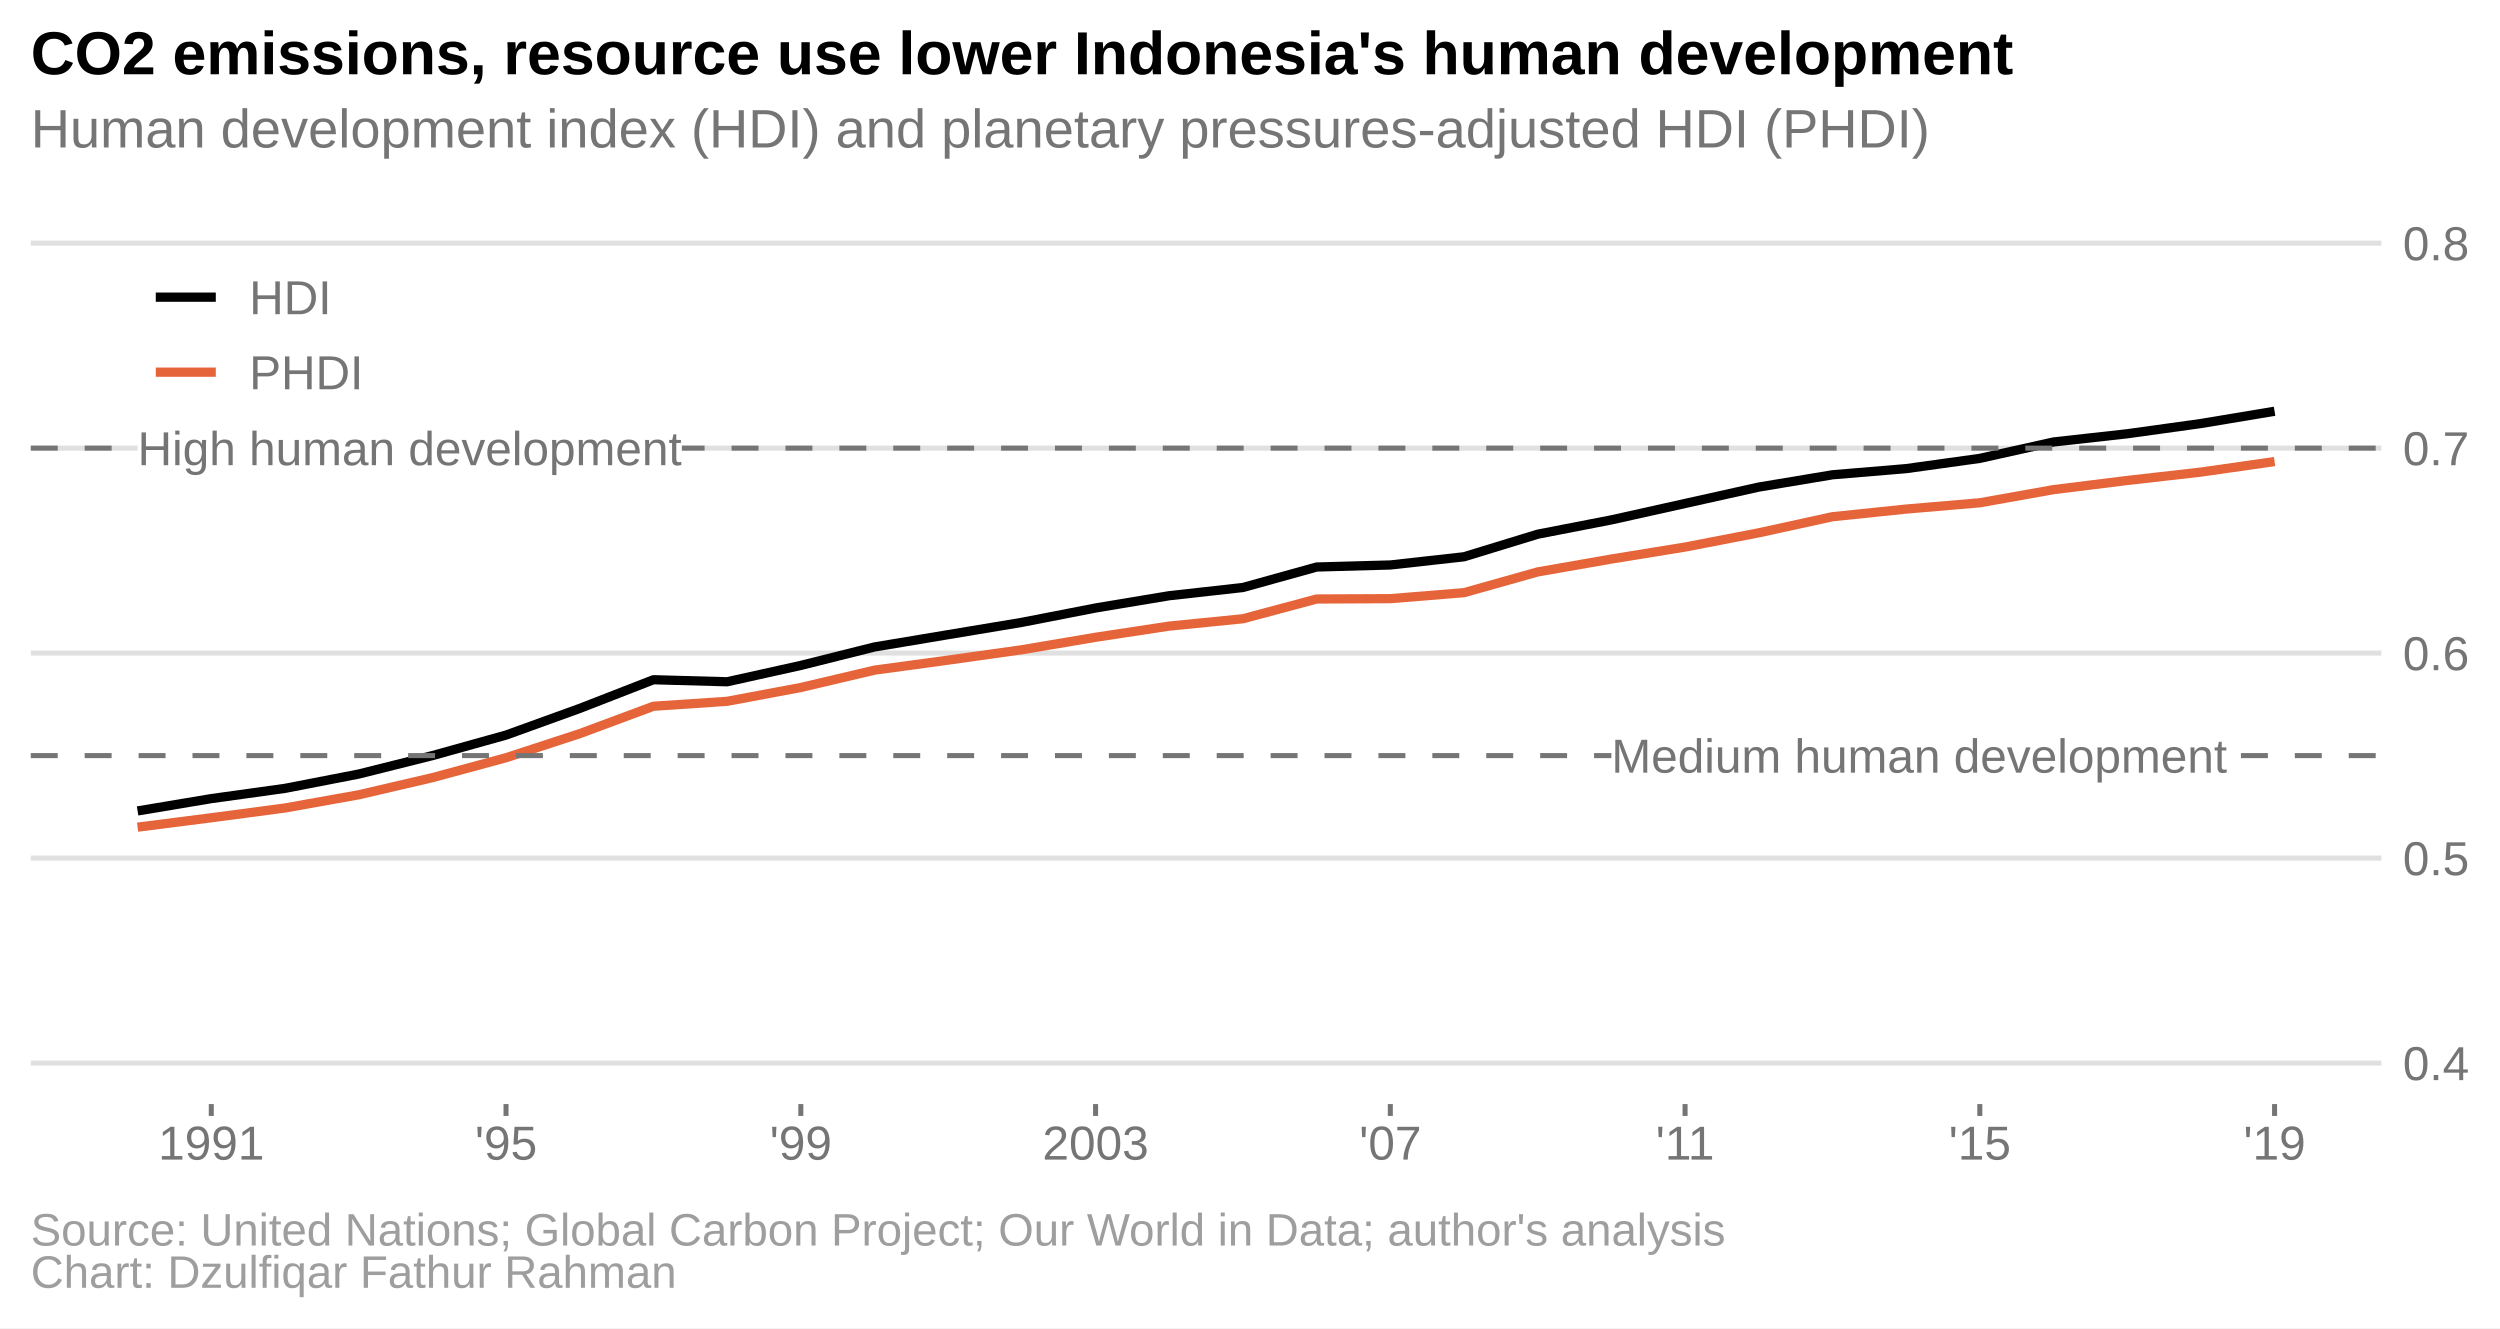
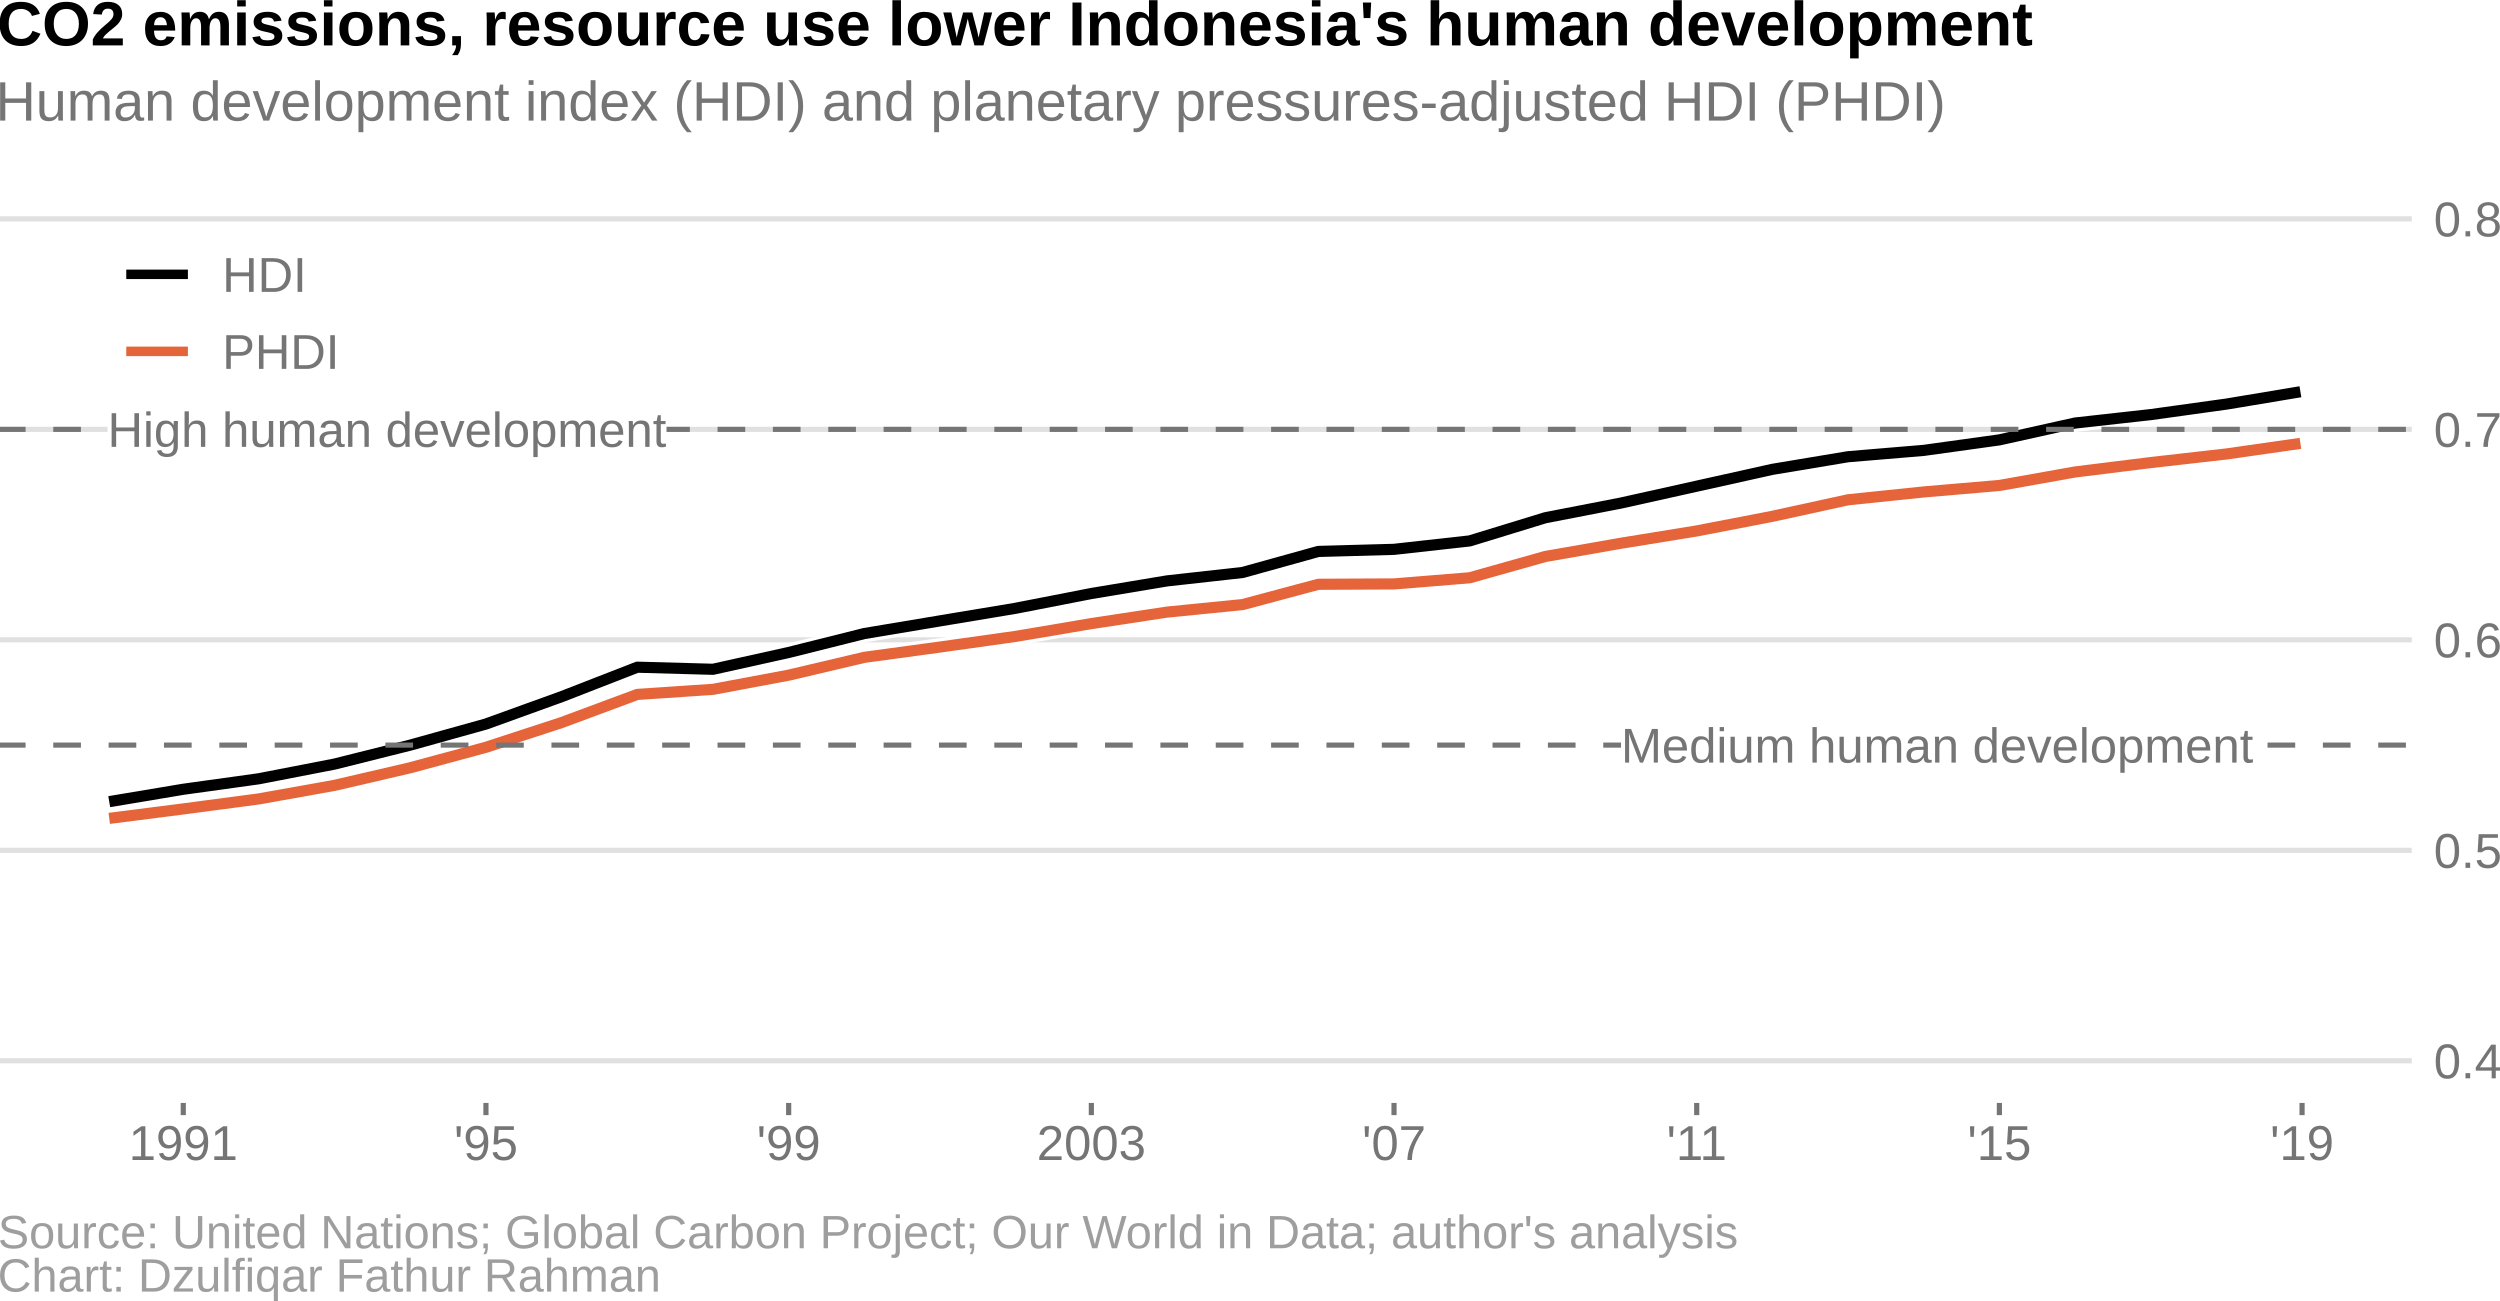
- <svg xmlns="http://www.w3.org/2000/svg" class="svglite" width="576.00pt" height="306.00pt" viewBox="0 0 576.00 306.00">
-   <defs>
-     <style type="text/css">
+ <svg xmlns="http://www.w3.org/2000/svg" class="svglite" width="560.908pt" height="291.869pt" viewBox="0 0 560.908 291.869" version="1.1" id="svg64159">
+   <defs id="defs63993">
+     <style type="text/css" id="style63991">
    .svglite line, .svglite polyline, .svglite polygon, .svglite path, .svglite rect, .svglite circle {
      fill: none;
      stroke: #000000;
      stroke-linecap: round;
      stroke-linejoin: round;
      stroke-miterlimit: 10.00;
    }
  </style>
  </defs>
-   <rect width="100%" height="100%" style="stroke: none; fill: #FFFFFF;" />
-   <defs>
+   <rect width="100%" height="100%" style="fill:#ffffff;stroke:none" id="rect63995" x="-7.562" y="-6.918" />
+   <defs id="defs64000">
    <clipPath id="cpMC4wMHw1NzYuMDB8MC4wMHwzMDYuMDA=">
-       <rect x="0.00" y="0.00" width="576.00" height="306.00" />
+       <rect x="0" y="0" width="576" height="306" id="rect63997" />
    </clipPath>
  </defs>
-   <g clip-path="url(#cpMC4wMHw1NzYuMDB8MC4wMHwzMDYuMDA=)">
-     <rect x="0.00" y="0" width="576.00" height="306.00" style="stroke-width: 1.07; stroke: none; fill: #FFFFFF;" />
+   <g clip-path="url(#cpMC4wMHw1NzYuMDB8MC4wMHwzMDYuMDA=)" id="g64004" transform="translate(-7.561601,-6.917618)">
+     <rect x="0" y="5.6999998e-14" width="576" height="306" style="fill:#ffffff;stroke:none;stroke-width:1.07" id="rect64002" />
  </g>
-   <defs>
+   <defs id="defs64009">
    <clipPath id="cpNy4wOXw1NDguNjh8NDYuNTh8MjU0LjM3">
-       <rect x="7.09" y="46.58" width="541.60" height="207.79" />
+       <rect x="7.09" y="46.58" width="541.6" height="207.79" id="rect64006" />
    </clipPath>
  </defs>
-   <g clip-path="url(#cpNy4wOXw1NDguNjh8NDYuNTh8MjU0LjM3)">
-     <rect x="7.09" y="46.58" width="541.60" height="207.79" style="stroke-width: 1.07; stroke: none; fill: #FFFFFF;" />
-     <polyline points="7.09,244.92 548.68,244.92 " style="stroke-width: 1.16; stroke: #E0E0E0; stroke-linecap: butt;" />
-     <polyline points="7.09,197.70 548.68,197.70 " style="stroke-width: 1.16; stroke: #E0E0E0; stroke-linecap: butt;" />
-     <polyline points="7.09,150.47 548.68,150.47 " style="stroke-width: 1.16; stroke: #E0E0E0; stroke-linecap: butt;" />
-     <polyline points="7.09,103.25 548.68,103.25 " style="stroke-width: 1.16; stroke: #E0E0E0; stroke-linecap: butt;" />
-     <polyline points="7.09,56.02 548.68,56.02 " style="stroke-width: 1.16; stroke: #E0E0E0; stroke-linecap: butt;" />
-     <polyline points="31.70,186.84 48.68,184.00 65.66,181.64 82.64,178.34 99.62,174.09 116.59,169.36 133.57,163.22 150.55,156.61 167.53,157.08 184.51,153.31 201.48,149.06 218.46,146.22 235.44,143.39 252.42,140.08 269.40,137.25 286.37,135.36 303.35,130.64 320.33,130.17 337.31,128.28 354.28,123.08 371.26,119.78 388.24,116.00 405.22,112.22 422.20,109.39 439.17,107.97 456.15,105.61 473.13,101.83 490.11,99.94 507.09,97.58 524.06,94.75 " style="stroke-width: 2.13; stroke-linecap: butt;" />
-     <polyline points="31.70,190.58 48.68,188.41 65.66,186.16 82.64,183.12 99.62,179.17 116.59,174.58 133.57,169.03 150.55,162.72 167.53,161.58 184.51,158.40 201.48,154.40 218.46,152.09 235.44,149.70 252.42,146.83 269.40,144.25 286.37,142.56 303.35,138.01 320.33,137.93 337.31,136.55 354.28,131.77 371.26,128.80 388.24,126.04 405.22,122.76 422.20,119.05 439.17,117.29 456.15,115.84 473.13,112.81 490.11,110.70 507.09,108.77 524.06,106.34 " style="stroke-width: 2.13; stroke: #E66439; stroke-linecap: butt;" />
-     <line x1="7.09" y1="174.09" x2="548.68" y2="174.09" style="stroke-width: 1.16; stroke: #757575; stroke-dasharray: 6.21,6.21; stroke-linecap: butt;" />
-     <line x1="7.09" y1="103.25" x2="548.68" y2="103.25" style="stroke-width: 1.16; stroke: #757575; stroke-dasharray: 6.21,6.21; stroke-linecap: butt;" />
-     <polygon points="33.86,107.18 154.94,107.18 154.85,107.18 155.20,107.17 155.54,107.10 155.87,106.98 156.17,106.80 156.44,106.58 156.67,106.32 156.85,106.03 156.99,105.71 157.07,105.37 157.10,105.02 157.10,105.02 157.10,101.47 157.10,101.47 157.07,101.12 156.99,100.78 156.85,100.46 156.67,100.17 156.44,99.91 156.17,99.69 155.87,99.52 155.54,99.39 155.20,99.32 154.94,99.31 33.86,99.31 34.12,99.32 33.78,99.31 33.43,99.35 33.10,99.45 32.78,99.60 32.50,99.79 32.25,100.04 32.04,100.31 31.88,100.62 31.77,100.95 31.71,101.29 31.70,101.47 31.70,105.02 31.71,104.85 31.71,105.20 31.77,105.54 31.88,105.87 32.04,106.18 32.25,106.46 32.50,106.70 32.78,106.90 33.10,107.04 33.43,107.14 33.78,107.18 " style="stroke-width: 0.00; stroke: none; fill: #FFFFFF;" />
-     <text x="31.70" y="107.18" style="font-size: 11.00px; fill: #757575; font-family: Arial;" textLength="125.40px" lengthAdjust="spacingAndGlyphs">High human development</text>
-     <polygon points="373.42,178.02 511.01,178.02 510.92,178.02 511.27,178.01 511.61,177.94 511.93,177.82 512.23,177.64 512.50,177.42 512.73,177.16 512.92,176.87 513.06,176.55 513.14,176.21 513.17,175.86 513.17,175.86 513.17,172.31 513.17,172.31 513.14,171.96 513.06,171.62 512.92,171.30 512.73,171.01 512.50,170.75 512.23,170.53 511.93,170.36 511.61,170.23 511.27,170.16 511.01,170.15 373.42,170.15 373.68,170.16 373.34,170.15 372.99,170.19 372.66,170.29 372.34,170.44 372.06,170.63 371.81,170.87 371.60,171.15 371.44,171.46 371.33,171.79 371.27,172.13 371.26,172.31 371.26,175.86 371.27,175.69 371.27,176.04 371.33,176.38 371.44,176.71 371.60,177.02 371.81,177.30 372.06,177.54 372.34,177.73 372.66,177.88 372.99,177.98 373.34,178.02 " style="stroke-width: 0.00; stroke: none; fill: #FFFFFF;" />
-     <text x="371.26" y="178.02" style="font-size: 11.00px; fill: #757575; font-family: Arial;" textLength="141.90px" lengthAdjust="spacingAndGlyphs">Medium human development</text>
+   <g clip-path="url(#cpNy4wOXw1NDguNjh8NDYuNTh8MjU0LjM3)" id="g64039" transform="translate(-7.561601,-6.917618)">
+     <rect x="7.09" y="46.58" width="541.6" height="207.79" style="fill:#ffffff;stroke:none;stroke-width:1.07" id="rect64011" />
+     <polyline points="7.09,244.92 548.68,244.92 " style="stroke:#e0e0e0;stroke-width:1.16;stroke-linecap:butt" id="polyline64013" />
+     <polyline points="7.09,197.70 548.68,197.70 " style="stroke:#e0e0e0;stroke-width:1.16;stroke-linecap:butt" id="polyline64015" />
+     <polyline points="7.09,150.47 548.68,150.47 " style="stroke:#e0e0e0;stroke-width:1.16;stroke-linecap:butt" id="polyline64017" />
+     <polyline points="7.09,103.25 548.68,103.25 " style="stroke:#e0e0e0;stroke-width:1.16;stroke-linecap:butt" id="polyline64019" />
+     <polyline points="7.09,56.02 548.68,56.02 " style="stroke:#e0e0e0;stroke-width:1.16;stroke-linecap:butt" id="polyline64021" />
+     <path style="color:#000000;fill:#000000;stroke-linejoin:round;stroke-miterlimit:10;stroke-width:0.75;stroke-dasharray:none;stroke:#ffffff;stroke-opacity:1" d="m 523.793,93.146 -16.949,2.826 -16.936,2.355 -16.957,1.887 a 1.625,1.625 0 0 0 -0.174,0.029 l -16.916,3.766 -16.871,2.344 -16.926,1.418 a 1.625,1.625 0 0 0 -0.131,0.016 l -16.98,2.83 a 1.625,1.625 0 0 0 -0.086,0.018 l -16.98,3.779 -16.959,3.775 -16.957,3.295 a 1.625,1.625 0 0 0 -0.166,0.041 l -16.826,5.156 -16.762,1.865 -16.912,0.469 a 1.625,1.625 0 0 0 -0.391,0.059 l -16.854,4.686 -16.84,1.875 a 1.625,1.625 0 0 0 -0.088,0.012 l -16.98,2.83 a 1.625,1.625 0 0 0 -0.043,0.008 l -16.959,3.307 -16.957,2.826 a 1.625,1.625 0 0 0 -0.002,0 l -16.979,2.84 a 1.625,1.625 0 0 0 -0.127,0.027 l -16.949,4.244 -16.764,3.721 -16.777,-0.463 a 1.625,1.625 0 0 0 -0.635,0.109 l -16.963,6.604 -16.902,6.111 -16.891,4.709 -16.918,4.234 -16.895,3.283 -16.936,2.354 a 1.625,1.625 0 0 0 -0.045,0.006 l -16.98,2.84 0.537,3.207 16.957,-2.838 16.957,-2.355 a 1.625,1.625 0 0 0 0.088,-0.016 l 16.979,-3.299 a 1.625,1.625 0 0 0 0.086,-0.019 l 16.979,-4.25 a 1.625,1.625 0 0 0 0.043,-0.01 l 16.969,-4.73 a 1.625,1.625 0 0 0 0.117,-0.037 l 16.98,-6.141 a 1.625,1.625 0 0 0 0.037,-0.014 l 16.674,-6.49 16.65,0.461 a 1.625,1.625 0 0 0 0.398,-0.039 l 16.979,-3.77 a 1.625,1.625 0 0 0 0.043,-0.01 l 16.908,-4.234 16.916,-2.83 16.979,-2.83 a 1.625,1.625 0 0 0 0.043,-0.008 l 16.959,-3.305 16.914,-2.82 16.928,-1.885 a 1.625,1.625 0 0 0 0.254,-0.049 l 16.789,-4.666 16.781,-0.465 a 1.625,1.625 0 0 0 0.135,-0.01 l 16.98,-1.891 a 1.625,1.625 0 0 0 0.295,-0.061 l 16.889,-5.176 16.896,-3.283 a 1.625,1.625 0 0 0 0.043,-0.01 l 16.98,-3.779 16.938,-3.77 16.871,-2.812 16.902,-1.414 a 1.625,1.625 0 0 0 0.09,-0.01 l 16.979,-2.361 a 1.625,1.625 0 0 0 0.131,-0.023 l 16.893,-3.76 16.893,-1.881 a 1.625,1.625 0 0 0 0.045,-0.006 l 16.98,-2.359 a 1.625,1.625 0 0 0 0.043,-0.006 l 16.971,-2.83 z" id="polyline64023" />
+     <path style="color:#000000;fill:#e66439;stroke-linejoin:round;stroke-miterlimit:10;stroke-width:0.75;stroke-dasharray:none;stroke:#ffffff;stroke-opacity:1" d="m 523.83,104.73 -16.947,2.428 -16.957,1.928 a 1.625,1.625 0 0 0 -0.016,0.002 l -16.98,2.109 a 1.625,1.625 0 0 0 -0.086,0.014 l -16.906,3.016 -16.906,1.443 a 1.625,1.625 0 0 0 -0.029,0.004 l -16.969,1.76 a 1.625,1.625 0 0 0 -0.18,0.029 l -16.961,3.705 -16.938,3.271 L 371,127.195 a 1.625,1.625 0 0 0 -0.019,0.004 L 354,130.17 a 1.625,1.625 0 0 0 -0.16,0.035 l -16.818,4.738 -16.762,1.361 -16.918,0.08 a 1.625,1.625 0 0 0 -0.412,0.055 l -16.852,4.518 -16.84,1.676 a 1.625,1.625 0 0 0 -0.082,0.01 l -16.98,2.58 a 1.625,1.625 0 0 0 -0.027,0.006 l -16.957,2.865 -16.955,2.387 -16.975,2.309 a 1.625,1.625 0 0 0 -0.154,0.029 l -16.934,3.992 -16.848,3.154 -16.885,1.135 a 1.625,1.625 0 0 0 -0.457,0.098 l -16.949,6.299 -16.91,5.525 -16.9,4.572 -16.912,3.934 -16.902,3.027 -16.939,2.244 -16.977,2.17 0.412,3.223 16.98,-2.17 a 1.625,1.625 0 0 0 0.006,0 l 16.98,-2.25 a 1.625,1.625 0 0 0 0.074,-0.012 l 16.979,-3.041 a 1.625,1.625 0 0 0 0.082,-0.016 l 16.98,-3.951 a 1.625,1.625 0 0 0 0.057,-0.014 l 16.969,-4.59 a 1.625,1.625 0 0 0 0.082,-0.023 l 16.979,-5.551 a 1.625,1.625 0 0 0 0.062,-0.021 l 16.758,-6.227 16.744,-1.125 a 1.625,1.625 0 0 0 0.191,-0.023 l 16.979,-3.18 a 1.625,1.625 0 0 0 0.074,-0.016 L 201.777,156 l 16.902,-2.301 a 1.625,1.625 0 0 0 0.006,0 l 16.98,-2.391 a 1.625,1.625 0 0 0 0.045,-0.006 l 16.967,-2.869 16.926,-2.57 16.928,-1.686 a 1.625,1.625 0 0 0 0.26,-0.049 l 16.777,-4.494 16.77,-0.08 a 1.625,1.625 0 0 0 0.123,-0.006 l 16.98,-1.379 a 1.625,1.625 0 0 0 0.309,-0.057 l 16.891,-4.756 16.891,-2.955 16.969,-2.758 a 1.625,1.625 0 0 0 0.049,-0.01 l 16.979,-3.279 a 1.625,1.625 0 0 0 0.039,-0.008 l 16.893,-3.691 16.863,-1.748 16.967,-1.449 a 1.625,1.625 0 0 0 0.146,-0.019 l 16.938,-3.021 16.93,-2.104 16.971,-1.93 a 1.625,1.625 0 0 0 0.047,-0.006 l 16.971,-2.43 z" id="polyline64025" />
+     <line x1="7.09" y1="174.09" x2="548.68" y2="174.09" style="stroke:#757575;stroke-width:1.16;stroke-linecap:butt;stroke-dasharray:6.21, 6.21" id="line64027" />
+     <line x1="7.09" y1="103.25" x2="548.68" y2="103.25" style="stroke:#757575;stroke-width:1.16;stroke-linecap:butt;stroke-dasharray:6.21, 6.21" id="line64029" />
+     <polygon points="156.17,106.8 156.44,106.58 156.67,106.32 156.85,106.03 156.99,105.71 157.07,105.37 157.1,105.02 157.1,105.02 157.1,101.47 157.1,101.47 157.07,101.12 156.99,100.78 156.85,100.46 156.67,100.17 156.44,99.91 156.17,99.69 155.87,99.52 155.54,99.39 155.2,99.32 154.94,99.31 33.86,99.31 34.12,99.32 33.78,99.31 33.43,99.35 33.1,99.45 32.78,99.6 32.5,99.79 32.25,100.04 32.04,100.31 31.88,100.62 31.77,100.95 31.71,101.29 31.7,101.47 31.7,105.02 31.71,104.85 31.71,105.2 31.77,105.54 31.88,105.87 32.04,106.18 32.25,106.46 32.5,106.7 32.78,106.9 33.1,107.04 33.43,107.14 33.78,107.18 33.86,107.18 154.94,107.18 154.85,107.18 155.2,107.17 155.54,107.1 155.87,106.98 " style="fill:#ffffff;stroke:none;stroke-width:0" id="polygon64031" />
+     <text x="31.7" y="107.18" style="font-size:11px;font-family:Arial;fill:#757575" textLength="125.4" lengthAdjust="spacingAndGlyphs" id="text64033">High human development</text>
+     <polygon points="512.23,177.64 512.5,177.42 512.73,177.16 512.92,176.87 513.06,176.55 513.14,176.21 513.17,175.86 513.17,175.86 513.17,172.31 513.17,172.31 513.14,171.96 513.06,171.62 512.92,171.3 512.73,171.01 512.5,170.75 512.23,170.53 511.93,170.36 511.61,170.23 511.27,170.16 511.01,170.15 373.42,170.15 373.68,170.16 373.34,170.15 372.99,170.19 372.66,170.29 372.34,170.44 372.06,170.63 371.81,170.87 371.6,171.15 371.44,171.46 371.33,171.79 371.27,172.13 371.26,172.31 371.26,175.86 371.27,175.69 371.27,176.04 371.33,176.38 371.44,176.71 371.6,177.02 371.81,177.3 372.06,177.54 372.34,177.73 372.66,177.88 372.99,177.98 373.34,178.02 373.42,178.02 511.01,178.02 510.92,178.02 511.27,178.01 511.61,177.94 511.93,177.82 " style="fill:#ffffff;stroke:none;stroke-width:0" id="polygon64035" />
+     <text x="371.26" y="178.02" style="font-size:11px;font-family:Arial;fill:#757575" textLength="141.9" lengthAdjust="spacingAndGlyphs" id="text64037">Medium human development</text>
  </g>
-   <g clip-path="url(#cpMC4wMHw1NzYuMDB8MC4wMHwzMDYuMDA=)">
-     <text x="553.61" y="248.86" style="font-size: 11.00px; fill: #757575; font-family: Arial;" textLength="15.30px" lengthAdjust="spacingAndGlyphs">0.4</text>
-     <text x="553.61" y="201.64" style="font-size: 11.00px; fill: #757575; font-family: Arial;" textLength="15.30px" lengthAdjust="spacingAndGlyphs">0.5</text>
-     <text x="553.61" y="154.41" style="font-size: 11.00px; fill: #757575; font-family: Arial;" textLength="15.30px" lengthAdjust="spacingAndGlyphs">0.6</text>
-     <text x="553.61" y="107.18" style="font-size: 11.00px; fill: #757575; font-family: Arial;" textLength="15.30px" lengthAdjust="spacingAndGlyphs">0.7</text>
-     <text x="553.61" y="59.96" style="font-size: 11.00px; fill: #757575; font-family: Arial;" textLength="15.30px" lengthAdjust="spacingAndGlyphs">0.8</text>
-     <polyline points="48.68,257.11 48.68,254.37 " style="stroke-width: 1.16; stroke: #757575; stroke-linecap: butt;" />
-     <polyline points="116.59,257.11 116.59,254.37 " style="stroke-width: 1.16; stroke: #757575; stroke-linecap: butt;" />
-     <polyline points="184.51,257.11 184.51,254.37 " style="stroke-width: 1.16; stroke: #757575; stroke-linecap: butt;" />
-     <polyline points="252.42,257.11 252.42,254.37 " style="stroke-width: 1.16; stroke: #757575; stroke-linecap: butt;" />
-     <polyline points="320.33,257.11 320.33,254.37 " style="stroke-width: 1.16; stroke: #757575; stroke-linecap: butt;" />
-     <polyline points="388.24,257.11 388.24,254.37 " style="stroke-width: 1.16; stroke: #757575; stroke-linecap: butt;" />
-     <polyline points="456.15,257.11 456.15,254.37 " style="stroke-width: 1.16; stroke: #757575; stroke-linecap: butt;" />
-     <polyline points="524.06,257.11 524.06,254.37 " style="stroke-width: 1.16; stroke: #757575; stroke-linecap: butt;" />
-     <text x="48.68" y="267.18" text-anchor="middle" style="font-size: 11.00px; fill: #757575; font-family: Arial;" textLength="24.48px" lengthAdjust="spacingAndGlyphs">1991</text>
-     <text x="116.59" y="267.18" text-anchor="middle" style="font-size: 11.00px; fill: #757575; font-family: Arial;" textLength="14.34px" lengthAdjust="spacingAndGlyphs">'95</text>
-     <text x="184.51" y="267.18" text-anchor="middle" style="font-size: 11.00px; fill: #757575; font-family: Arial;" textLength="14.34px" lengthAdjust="spacingAndGlyphs">'99</text>
-     <text x="252.42" y="267.18" text-anchor="middle" style="font-size: 11.00px; fill: #757575; font-family: Arial;" textLength="24.48px" lengthAdjust="spacingAndGlyphs">2003</text>
-     <text x="320.33" y="267.18" text-anchor="middle" style="font-size: 11.00px; fill: #757575; font-family: Arial;" textLength="14.34px" lengthAdjust="spacingAndGlyphs">'07</text>
-     <text x="388.24" y="267.18" text-anchor="middle" style="font-size: 11.00px; fill: #757575; font-family: Arial;" textLength="13.53px" lengthAdjust="spacingAndGlyphs">'11</text>
-     <text x="456.15" y="267.18" text-anchor="middle" style="font-size: 11.00px; fill: #757575; font-family: Arial;" textLength="14.34px" lengthAdjust="spacingAndGlyphs">'15</text>
-     <text x="524.06" y="267.18" text-anchor="middle" style="font-size: 11.00px; fill: #757575; font-family: Arial;" textLength="14.34px" lengthAdjust="spacingAndGlyphs">'19</text>
-     <line x1="35.89" y1="68.47" x2="49.72" y2="68.47" style="stroke-width: 2.13; stroke-linecap: butt;" />
-     <line x1="35.89" y1="85.75" x2="49.72" y2="85.75" style="stroke-width: 2.13; stroke: #E66439; stroke-linecap: butt;" />
-     <text x="57.42" y="72.40" style="font-size: 11.00px; fill: #757575; font-family: Arial;" textLength="18.94px" lengthAdjust="spacingAndGlyphs">HDI</text>
-     <text x="57.42" y="89.68" style="font-size: 11.00px; fill: #757575; font-family: Arial;" textLength="26.28px" lengthAdjust="spacingAndGlyphs">PHDI</text>
-     <text x="7.09" y="33.98" style="font-size: 12.50px; fill: #757575; font-family: Arial;" textLength="40.28px" lengthAdjust="spacingAndGlyphs">Human</text>
-     <text x="50.84" y="33.98" style="font-size: 12.50px; fill: #757575; font-family: Arial;" textLength="71.55px" lengthAdjust="spacingAndGlyphs">development</text>
-     <text x="125.86" y="33.98" style="font-size: 12.50px; fill: #757575; font-family: Arial;" textLength="29.87px" lengthAdjust="spacingAndGlyphs">index</text>
-     <text x="159.20" y="33.98" style="font-size: 12.50px; fill: #757575; font-family: Arial;" textLength="29.85px" lengthAdjust="spacingAndGlyphs">(HDI)</text>
-     <text x="192.52" y="33.98" style="font-size: 12.50px; fill: #757575; font-family: Arial;" textLength="20.84px" lengthAdjust="spacingAndGlyphs">and</text>
-     <text x="216.84" y="33.98" style="font-size: 12.50px; fill: #757575; font-family: Arial;" textLength="51.40px" lengthAdjust="spacingAndGlyphs">planetary</text>
-     <text x="271.71" y="33.98" style="font-size: 12.50px; fill: #757575; font-family: Arial;" textLength="106.26px" lengthAdjust="spacingAndGlyphs">pressures-adjusted</text>
-     <text x="381.44" y="33.98" style="font-size: 12.50px; fill: #757575; font-family: Arial;" textLength="21.53px" lengthAdjust="spacingAndGlyphs">HDI</text>
-     <text x="406.44" y="33.98" style="font-size: 12.50px; fill: #757575; font-family: Arial;" textLength="38.19px" lengthAdjust="spacingAndGlyphs">(PHDI)</text>
-     <text x="7.09" y="17.11" style="font-size: 14.00px; font-weight: bold; font-family: Arial;" textLength="28.78px" lengthAdjust="spacingAndGlyphs">CO2</text>
-     <text x="39.75" y="17.11" style="font-size: 14.00px; font-weight: bold; font-family: Arial;" textLength="72.34px" lengthAdjust="spacingAndGlyphs">emissions,</text>
-     <text x="115.98" y="17.11" style="font-size: 14.00px; font-weight: bold; font-family: Arial;" textLength="59.13px" lengthAdjust="spacingAndGlyphs">resource</text>
-     <text x="178.99" y="17.11" style="font-size: 14.00px; font-weight: bold; font-family: Arial;" textLength="24.11px" lengthAdjust="spacingAndGlyphs">use</text>
-     <text x="206.99" y="17.11" style="font-size: 14.00px; font-weight: bold; font-family: Arial;" textLength="36.55px" lengthAdjust="spacingAndGlyphs">lower</text>
-     <text x="247.44" y="17.11" style="font-size: 14.00px; font-weight: bold; font-family: Arial;" textLength="76.42px" lengthAdjust="spacingAndGlyphs">Indonesia's</text>
-     <text x="327.75" y="17.11" style="font-size: 14.00px; font-weight: bold; font-family: Arial;" textLength="45.87px" lengthAdjust="spacingAndGlyphs">human</text>
-     <text x="377.51" y="17.11" style="font-size: 14.00px; font-weight: bold; font-family: Arial;" textLength="86.31px" lengthAdjust="spacingAndGlyphs">development</text>
-     <text x="7.09" y="286.98" style="font-size: 10.50px; fill: #9E9E9E; font-family: Arial;" textLength="36.18px" lengthAdjust="spacingAndGlyphs">Source:</text>
-     <text x="46.18" y="286.98" style="font-size: 10.50px; fill: #9E9E9E; font-family: Arial;" textLength="30.35px" lengthAdjust="spacingAndGlyphs">United</text>
-     <text x="79.45" y="286.98" style="font-size: 10.50px; fill: #9E9E9E; font-family: Arial;" textLength="38.51px" lengthAdjust="spacingAndGlyphs">Nations;</text>
-     <text x="120.88" y="286.98" style="font-size: 10.50px; fill: #9E9E9E; font-family: Arial;" textLength="30.35px" lengthAdjust="spacingAndGlyphs">Global</text>
-     <text x="154.14" y="286.98" style="font-size: 10.50px; fill: #9E9E9E; font-family: Arial;" textLength="34.44px" lengthAdjust="spacingAndGlyphs">Carbon</text>
-     <text x="191.49" y="286.98" style="font-size: 10.50px; fill: #9E9E9E; font-family: Arial;" textLength="35.59px" lengthAdjust="spacingAndGlyphs">Project;</text>
-     <text x="230.00" y="286.98" style="font-size: 10.50px; fill: #9E9E9E; font-family: Arial;" textLength="17.50px" lengthAdjust="spacingAndGlyphs">Our</text>
-     <text x="250.42" y="286.98" style="font-size: 10.50px; fill: #9E9E9E; font-family: Arial;" textLength="27.23px" lengthAdjust="spacingAndGlyphs">World</text>
-     <text x="280.56" y="286.98" style="font-size: 10.50px; fill: #9E9E9E; font-family: Arial;" textLength="8.17px" lengthAdjust="spacingAndGlyphs">in</text>
-     <text x="291.65" y="286.98" style="font-size: 10.50px; fill: #9E9E9E; font-family: Arial;" textLength="25.09px" lengthAdjust="spacingAndGlyphs">Data;</text>
-     <text x="319.66" y="286.98" style="font-size: 10.50px; fill: #9E9E9E; font-family: Arial;" textLength="37.02px" lengthAdjust="spacingAndGlyphs">author's</text>
-     <text x="359.60" y="286.98" style="font-size: 10.50px; fill: #9E9E9E; font-family: Arial;" textLength="37.93px" lengthAdjust="spacingAndGlyphs">analysis</text>
-     <text x="7.09" y="296.70" style="font-size: 10.50px; fill: #9E9E9E; font-family: Arial;" textLength="28.59px" lengthAdjust="spacingAndGlyphs">Chart:</text>
-     <text x="38.59" y="296.70" style="font-size: 10.50px; fill: #9E9E9E; font-family: Arial;" textLength="41.43px" lengthAdjust="spacingAndGlyphs">Dzulfiqar</text>
-     <text x="82.94" y="296.70" style="font-size: 10.50px; fill: #9E9E9E; font-family: Arial;" textLength="30.35px" lengthAdjust="spacingAndGlyphs">Fathur</text>
-     <text x="116.20" y="296.70" style="font-size: 10.50px; fill: #9E9E9E; font-family: Arial;" textLength="39.69px" lengthAdjust="spacingAndGlyphs">Rahman</text>
+   <g clip-path="url(#cpMC4wMHw1NzYuMDB8MC4wMHwzMDYuMDA=)" id="g64157" transform="translate(-7.561601,-6.917618)">
+     <text x="553.61" y="248.86" style="font-size:11px;font-family:Arial;fill:#757575" textLength="15.3" lengthAdjust="spacingAndGlyphs" id="text64041">0.4</text>
+     <text x="553.61" y="201.64" style="font-size:11px;font-family:Arial;fill:#757575" textLength="15.3" lengthAdjust="spacingAndGlyphs" id="text64043">0.5</text>
+     <text x="553.61" y="154.41" style="font-size:11px;font-family:Arial;fill:#757575" textLength="15.3" lengthAdjust="spacingAndGlyphs" id="text64045">0.6</text>
+     <text x="553.61" y="107.18" style="font-size:11px;font-family:Arial;fill:#757575" textLength="15.3" lengthAdjust="spacingAndGlyphs" id="text64047">0.7</text>
+     <text x="553.61" y="59.96" style="font-size:11px;font-family:Arial;fill:#757575" textLength="15.3" lengthAdjust="spacingAndGlyphs" id="text64049">0.8</text>
+     <polyline points="48.68,257.11 48.68,254.37 " style="stroke:#757575;stroke-width:1.16;stroke-linecap:butt" id="polyline64051" />
+     <polyline points="116.59,257.11 116.59,254.37 " style="stroke:#757575;stroke-width:1.16;stroke-linecap:butt" id="polyline64053" />
+     <polyline points="184.51,257.11 184.51,254.37 " style="stroke:#757575;stroke-width:1.16;stroke-linecap:butt" id="polyline64055" />
+     <polyline points="252.42,257.11 252.42,254.37 " style="stroke:#757575;stroke-width:1.16;stroke-linecap:butt" id="polyline64057" />
+     <polyline points="320.33,257.11 320.33,254.37 " style="stroke:#757575;stroke-width:1.16;stroke-linecap:butt" id="polyline64059" />
+     <polyline points="388.24,257.11 388.24,254.37 " style="stroke:#757575;stroke-width:1.16;stroke-linecap:butt" id="polyline64061" />
+     <polyline points="456.15,257.11 456.15,254.37 " style="stroke:#757575;stroke-width:1.16;stroke-linecap:butt" id="polyline64063" />
+     <polyline points="524.06,257.11 524.06,254.37 " style="stroke:#757575;stroke-width:1.16;stroke-linecap:butt" id="polyline64065" />
+     <text x="48.68" y="267.18" text-anchor="middle" style="font-size:11px;font-family:Arial;fill:#757575" textLength="24.48" lengthAdjust="spacingAndGlyphs" id="text64067">1991</text>
+     <text x="116.59" y="267.18" text-anchor="middle" style="font-size:11px;font-family:Arial;fill:#757575" textLength="14.34" lengthAdjust="spacingAndGlyphs" id="text64069">'95</text>
+     <text x="184.51" y="267.18" text-anchor="middle" style="font-size:11px;font-family:Arial;fill:#757575" textLength="14.34" lengthAdjust="spacingAndGlyphs" id="text64071">'99</text>
+     <text x="252.42" y="267.18" text-anchor="middle" style="font-size:11px;font-family:Arial;fill:#757575" textLength="24.48" lengthAdjust="spacingAndGlyphs" id="text64073">2003</text>
+     <text x="320.33" y="267.18" text-anchor="middle" style="font-size:11px;font-family:Arial;fill:#757575" textLength="14.34" lengthAdjust="spacingAndGlyphs" id="text64075">'07</text>
+     <text x="388.24" y="267.18" text-anchor="middle" style="font-size:11px;font-family:Arial;fill:#757575" textLength="13.53" lengthAdjust="spacingAndGlyphs" id="text64077">'11</text>
+     <text x="456.15" y="267.18" text-anchor="middle" style="font-size:11px;font-family:Arial;fill:#757575" textLength="14.34" lengthAdjust="spacingAndGlyphs" id="text64079">'15</text>
+     <text x="524.06" y="267.18" text-anchor="middle" style="font-size:11px;font-family:Arial;fill:#757575" textLength="14.34" lengthAdjust="spacingAndGlyphs" id="text64081">'19</text>
+     <line x1="35.89" y1="68.47" x2="49.72" y2="68.47" style="stroke-width:2.13;stroke-linecap:butt" id="line64083" />
+     <line x1="35.89" y1="85.75" x2="49.72" y2="85.75" style="stroke:#e66439;stroke-width:2.13;stroke-linecap:butt" id="line64085" />
+     <text x="57.42" y="72.4" style="font-size:11px;font-family:Arial;fill:#757575" textLength="18.94" lengthAdjust="spacingAndGlyphs" id="text64087">HDI</text>
+     <text x="57.42" y="89.68" style="font-size:11px;font-family:Arial;fill:#757575" textLength="26.28" lengthAdjust="spacingAndGlyphs" id="text64089">PHDI</text>
+     <text x="7.09" y="33.98" style="font-size:12.5px;font-family:Arial;fill:#757575" textLength="40.28" lengthAdjust="spacingAndGlyphs" id="text64091" transform="translate(-0.5289927)">Human</text>
+     <text x="50.84" y="33.98" style="font-size:12.5px;font-family:Arial;fill:#757575" textLength="71.55" lengthAdjust="spacingAndGlyphs" id="text64093" transform="translate(-0.5289927)">development</text>
+     <text x="125.86" y="33.98" style="font-size:12.5px;font-family:Arial;fill:#757575" textLength="29.87" lengthAdjust="spacingAndGlyphs" id="text64095" transform="translate(-0.5289927)">index</text>
+     <text x="159.2" y="33.98" style="font-size:12.5px;font-family:Arial;fill:#757575" textLength="29.85" lengthAdjust="spacingAndGlyphs" id="text64097" transform="translate(-0.5289927)">(HDI)</text>
+     <text x="192.52" y="33.98" style="font-size:12.5px;font-family:Arial;fill:#757575" textLength="20.84" lengthAdjust="spacingAndGlyphs" id="text64099" transform="translate(-0.5289927)">and</text>
+     <text x="216.84" y="33.98" style="font-size:12.5px;font-family:Arial;fill:#757575" textLength="51.4" lengthAdjust="spacingAndGlyphs" id="text64101" transform="translate(-0.5289927)">planetary</text>
+     <text x="271.71" y="33.98" style="font-size:12.5px;font-family:Arial;fill:#757575" textLength="106.26" lengthAdjust="spacingAndGlyphs" id="text64103" transform="translate(-0.5289927)">pressures-adjusted</text>
+     <text x="381.44" y="33.98" style="font-size:12.5px;font-family:Arial;fill:#757575" textLength="21.53" lengthAdjust="spacingAndGlyphs" id="text64105" transform="translate(-0.5289927)">HDI</text>
+     <text x="406.44" y="33.98" style="font-size:12.5px;font-family:Arial;fill:#757575" textLength="38.19" lengthAdjust="spacingAndGlyphs" id="text64107" transform="translate(-0.5289927)">(PHDI)</text>
+     <text x="7.09" y="17.11" style="font-weight:bold;font-size:14px;font-family:Arial" textLength="28.78" lengthAdjust="spacingAndGlyphs" id="text64109" transform="translate(-0.1913437)">CO2</text>
+     <text x="39.75" y="17.11" style="font-weight:bold;font-size:14px;font-family:Arial" textLength="72.34" lengthAdjust="spacingAndGlyphs" id="text64111" transform="translate(-0.1913437)">emissions,</text>
+     <text x="115.98" y="17.11" style="font-weight:bold;font-size:14px;font-family:Arial" textLength="59.13" lengthAdjust="spacingAndGlyphs" id="text64113" transform="translate(-0.1913437)">resource</text>
+     <text x="178.99" y="17.11" style="font-weight:bold;font-size:14px;font-family:Arial" textLength="24.11" lengthAdjust="spacingAndGlyphs" id="text64115" transform="translate(-0.1913437)">use</text>
+     <text x="206.99" y="17.11" style="font-weight:bold;font-size:14px;font-family:Arial" textLength="36.55" lengthAdjust="spacingAndGlyphs" id="text64117" transform="translate(-0.1913437)">lower</text>
+     <text x="247.44" y="17.11" style="font-weight:bold;font-size:14px;font-family:Arial" textLength="76.42" lengthAdjust="spacingAndGlyphs" id="text64119" transform="translate(-0.1913437)">Indonesia's</text>
+     <text x="327.75" y="17.11" style="font-weight:bold;font-size:14px;font-family:Arial" textLength="45.87" lengthAdjust="spacingAndGlyphs" id="text64121" transform="translate(-0.1913437)">human</text>
+     <text x="377.51" y="17.11" style="font-weight:bold;font-size:14px;font-family:Arial" textLength="86.31" lengthAdjust="spacingAndGlyphs" id="text64123" transform="translate(-0.1913437)">development</text>
+     <text x="7.09" y="286.98" style="font-size:10.5px;font-family:Arial;fill:#9e9e9e" textLength="36.18" lengthAdjust="spacingAndGlyphs" id="text64125">Source:</text>
+     <text x="46.18" y="286.98" style="font-size:10.5px;font-family:Arial;fill:#9e9e9e" textLength="30.35" lengthAdjust="spacingAndGlyphs" id="text64127">United</text>
+     <text x="79.45" y="286.98" style="font-size:10.5px;font-family:Arial;fill:#9e9e9e" textLength="38.51" lengthAdjust="spacingAndGlyphs" id="text64129">Nations;</text>
+     <text x="120.88" y="286.98" style="font-size:10.5px;font-family:Arial;fill:#9e9e9e" textLength="30.35" lengthAdjust="spacingAndGlyphs" id="text64131">Global</text>
+     <text x="154.14" y="286.98" style="font-size:10.5px;font-family:Arial;fill:#9e9e9e" textLength="34.44" lengthAdjust="spacingAndGlyphs" id="text64133">Carbon</text>
+     <text x="191.49" y="286.98" style="font-size:10.5px;font-family:Arial;fill:#9e9e9e" textLength="35.59" lengthAdjust="spacingAndGlyphs" id="text64135">Project;</text>
+     <text x="230" y="286.98" style="font-size:10.5px;font-family:Arial;fill:#9e9e9e" textLength="17.5" lengthAdjust="spacingAndGlyphs" id="text64137">Our</text>
+     <text x="250.42" y="286.98" style="font-size:10.5px;font-family:Arial;fill:#9e9e9e" textLength="27.23" lengthAdjust="spacingAndGlyphs" id="text64139">World</text>
+     <text x="280.56" y="286.98" style="font-size:10.5px;font-family:Arial;fill:#9e9e9e" textLength="8.17" lengthAdjust="spacingAndGlyphs" id="text64141">in</text>
+     <text x="291.65" y="286.98" style="font-size:10.5px;font-family:Arial;fill:#9e9e9e" textLength="25.09" lengthAdjust="spacingAndGlyphs" id="text64143">Data;</text>
+     <text x="319.66" y="286.98" style="font-size:10.5px;font-family:Arial;fill:#9e9e9e" textLength="37.02" lengthAdjust="spacingAndGlyphs" id="text64145">author's</text>
+     <text x="359.6" y="286.98" style="font-size:10.5px;font-family:Arial;fill:#9e9e9e" textLength="37.93" lengthAdjust="spacingAndGlyphs" id="text64147">analysis</text>
+     <text x="7.09" y="296.7" style="font-size:10.5px;font-family:Arial;fill:#9e9e9e" textLength="28.59" lengthAdjust="spacingAndGlyphs" id="text64149" transform="translate(-0.05129298)">Chart:</text>
+     <text x="38.59" y="296.7" style="font-size:10.5px;font-family:Arial;fill:#9e9e9e" textLength="41.43" lengthAdjust="spacingAndGlyphs" id="text64151" transform="translate(-0.05129298)">Dzulfiqar</text>
+     <text x="82.94" y="296.7" style="font-size:10.5px;font-family:Arial;fill:#9e9e9e" textLength="30.35" lengthAdjust="spacingAndGlyphs" id="text64153" transform="translate(-0.05129298)">Fathur</text>
+     <text x="116.2" y="296.7" style="font-size:10.5px;font-family:Arial;fill:#9e9e9e" textLength="39.69" lengthAdjust="spacingAndGlyphs" id="text64155" transform="translate(-0.05129298)">Rahman</text>
  </g>
</svg>
